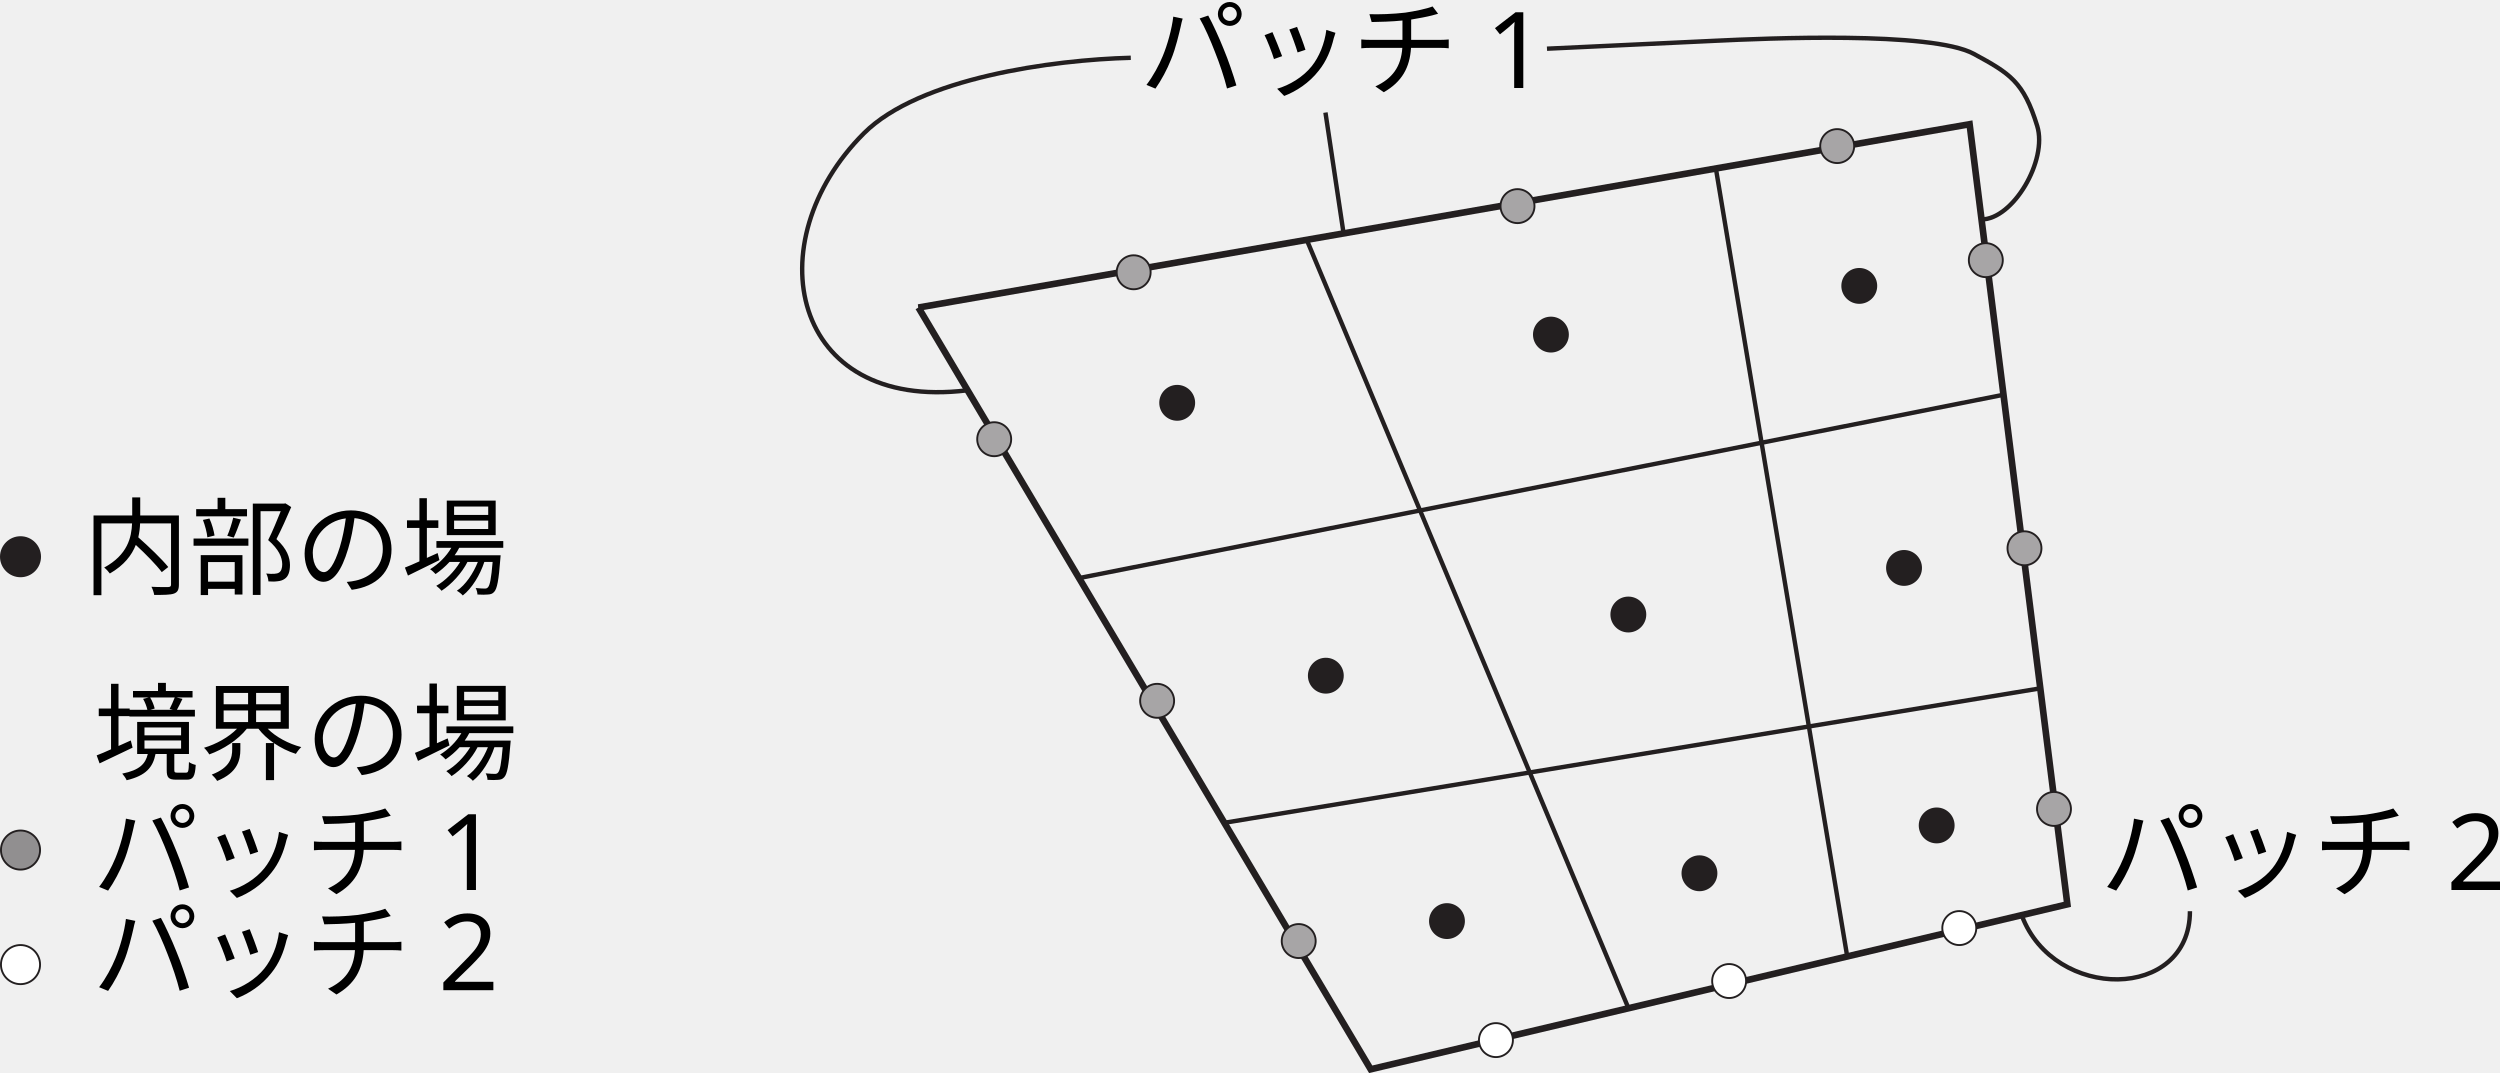
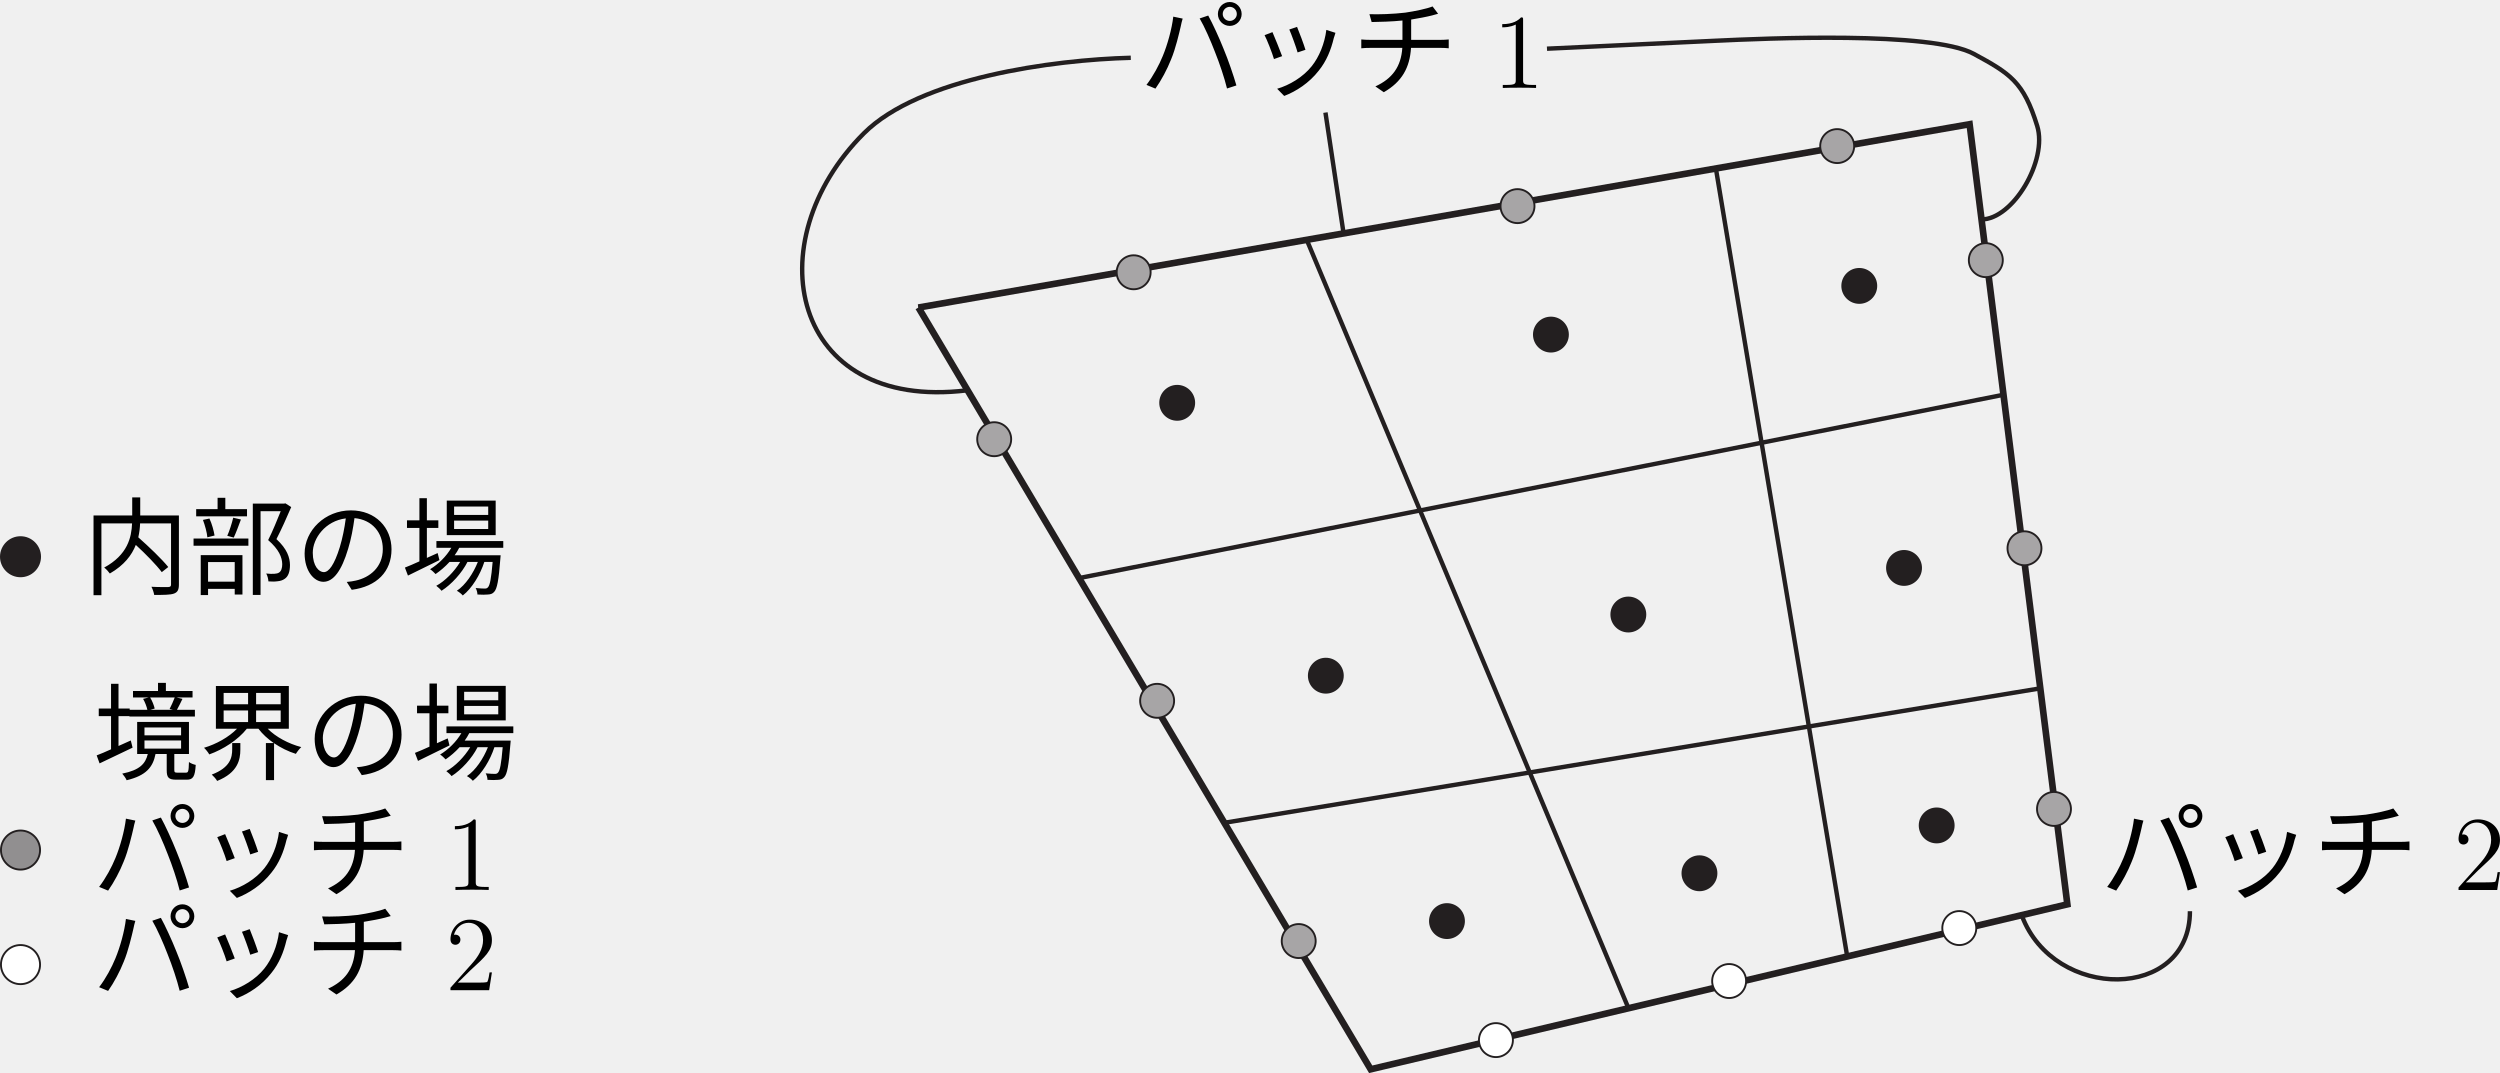
<svg xmlns="http://www.w3.org/2000/svg" id="svg2" version="1.1" width="353.457" height="151.647" xml:space="preserve">
  <defs id="defs6">
    <clipPath id="clipPath30" clipPathUnits="userSpaceOnUse">
      <path id="path32" d="m 1723.51,5301.95 2490,0 0,1179.8 -2490,0 0,-1179.8 z" />
    </clipPath>
    <clipPath id="clipPath256" clipPathUnits="userSpaceOnUse">
      <path id="path258" d="m 1723.51,3916.75 2490,0 0,1179.81 -2490,0 0,-1179.81 z" />
    </clipPath>
    <clipPath id="clipPath500" clipPathUnits="userSpaceOnUse">
      <path id="path502" d="m 1723.51,2511.25 2490,0 0,1199.96 -2490,0 0,-1199.96 z" />
    </clipPath>
  </defs>
  <g transform="matrix(1.25,0,0,-1.25,-215.7848,814.5028)" id="g10">
    <path d="m 174.949,590.844 c 1.216,0 2.21,-0.995 2.21,-2.212 0,-1.216 -0.994,-2.211 -2.21,-2.211 -1.218,0 -2.213,0.995 -2.213,2.211 0,1.217 0.995,2.212 2.213,2.212" style="fill:#231f20;fill-opacity:1;fill-rule:evenodd;stroke:none" id="path34" />
    <path id="path38" style="fill:none;stroke:#231f20;stroke-width:0.216;stroke-linecap:butt;stroke-linejoin:miter;stroke-miterlimit:2.613;stroke-opacity:1;stroke-dasharray:none" d="m 174.948,590.844 c 1.216,0 2.211,-0.995 2.211,-2.213 0,-1.215 -0.995,-2.21 -2.211,-2.21 -1.217,0 -2.212,0.995 -2.212,2.21 0,1.218 0.995,2.213 2.212,2.213 z" />
    <path d="m 174.949,557.666 c 1.216,0 2.21,-0.99 2.21,-2.209 0,-1.216 -0.994,-2.213 -2.21,-2.213 -1.218,0 -2.213,0.997 -2.213,2.213 0,1.219 0.995,2.209 2.213,2.209" style="fill:#918f90;fill-opacity:1;fill-rule:evenodd;stroke:none" id="path40" />
    <path id="path44" style="fill:none;stroke:#231f20;stroke-width:0.216;stroke-linecap:butt;stroke-linejoin:miter;stroke-miterlimit:2.613;stroke-opacity:1;stroke-dasharray:none" d="m 174.948,557.666 c 1.216,0 2.211,-0.99 2.211,-2.209 0,-1.216 -0.995,-2.213 -2.211,-2.213 -1.217,0 -2.212,0.997 -2.212,2.213 0,1.219 0.995,2.209 2.212,2.209 z" />
    <path d="m 174.949,544.711 c 1.216,0 2.21,-0.997 2.21,-2.213 0,-1.217 -0.994,-2.209 -2.21,-2.209 -1.218,0 -2.213,0.992 -2.213,2.209 0,1.216 0.995,2.213 2.213,2.213" style="fill:#ffffff;fill-opacity:1;fill-rule:evenodd;stroke:none" id="path46" />
    <path id="path50" style="fill:none;stroke:#231f20;stroke-width:0.216;stroke-linecap:butt;stroke-linejoin:miter;stroke-miterlimit:2.613;stroke-opacity:1;stroke-dasharray:none" d="m 174.948,544.711 c 1.216,0 2.211,-0.997 2.211,-2.214 0,-1.216 -0.995,-2.208 -2.211,-2.208 -1.217,0 -2.212,0.992 -2.212,2.208 0,1.217 0.995,2.214 2.212,2.214 z" />
    <path id="path54" style="fill:none;stroke:#231f20;stroke-width:0.75;stroke-linecap:butt;stroke-linejoin:miter;stroke-miterlimit:2.613;stroke-opacity:1;stroke-dasharray:none" d="m 276.509,616.818 118.892,20.734 11.058,-88.234 -78.799,-18.658 -51.15,86.158 z" />
    <path id="path58" style="fill:none;stroke:#231f20;stroke-width:0.5;stroke-linecap:butt;stroke-linejoin:miter;stroke-miterlimit:2.613;stroke-opacity:1;stroke-dasharray:none" d="m 320.403,624.535 36.461,-87.081" />
    <path id="path62" style="fill:none;stroke:#231f20;stroke-width:0.5;stroke-linecap:butt;stroke-linejoin:miter;stroke-miterlimit:2.613;stroke-opacity:1;stroke-dasharray:none" d="m 381.575,543.33 -14.861,89.155" />
    <path id="path66" style="fill:none;stroke:#231f20;stroke-width:0.5;stroke-linecap:butt;stroke-linejoin:miter;stroke-miterlimit:2.613;stroke-opacity:1;stroke-dasharray:none" d="m 294.482,586.179 104.548,20.733" />
    <path id="path70" style="fill:none;stroke:#231f20;stroke-width:0.5;stroke-linecap:butt;stroke-linejoin:miter;stroke-miterlimit:2.613;stroke-opacity:1;stroke-dasharray:none" d="m 311.07,558.534 92.28,15.205" />
    <path d="m 387.988,589.286 c 1.059,0 1.92,-0.863 1.92,-1.918 0,-1.061 -0.861,-1.923 -1.92,-1.923 -1.059,0 -1.923,0.862 -1.923,1.923 0,1.055 0.864,1.918 1.923,1.918" style="fill:#231f20;fill-opacity:1;fill-rule:evenodd;stroke:none" id="path72" />
    <path id="path76" style="fill:none;stroke:#231f20;stroke-width:0.216;stroke-linecap:butt;stroke-linejoin:miter;stroke-miterlimit:2.613;stroke-opacity:1;stroke-dasharray:none" d="m 387.986,589.285 c 1.06,0 1.921,-0.862 1.921,-1.918 0,-1.061 -0.861,-1.922 -1.921,-1.922 -1.058,0 -1.922,0.861 -1.922,1.922 0,1.056 0.864,1.918 1.922,1.918 z" />
    <path d="m 382.923,621.185 c 1.059,0 1.922,-0.86 1.922,-1.92 0,-1.057 -0.863,-1.92 -1.922,-1.92 -1.057,0 -1.92,0.863 -1.92,1.92 0,1.06 0.863,1.92 1.92,1.92" style="fill:#231f20;fill-opacity:1;fill-rule:evenodd;stroke:none" id="path78" />
    <path id="path82" style="fill:none;stroke:#231f20;stroke-width:0.216;stroke-linecap:butt;stroke-linejoin:miter;stroke-miterlimit:2.613;stroke-opacity:1;stroke-dasharray:none" d="m 382.922,621.184 c 1.059,0 1.922,-0.86 1.922,-1.92 0,-1.057 -0.863,-1.92 -1.922,-1.92 -1.057,0 -1.919,0.863 -1.919,1.92 0,1.06 0.862,1.92 1.919,1.92 z" />
    <path d="m 391.681,560.161 c 1.057,0 1.919,-0.863 1.919,-1.921 0,-1.057 -0.862,-1.921 -1.919,-1.921 -1.059,0 -1.922,0.864 -1.922,1.921 0,1.058 0.863,1.921 1.922,1.921" style="fill:#231f20;fill-opacity:1;fill-rule:evenodd;stroke:none" id="path84" />
    <path id="path88" style="fill:none;stroke:#231f20;stroke-width:0.216;stroke-linecap:butt;stroke-linejoin:miter;stroke-miterlimit:2.613;stroke-opacity:1;stroke-dasharray:none" d="m 391.68,560.162 c 1.056,0 1.918,-0.864 1.918,-1.922 0,-1.057 -0.862,-1.921 -1.918,-1.921 -1.059,0 -1.922,0.864 -1.922,1.921 0,1.058 0.863,1.922 1.922,1.922 z" />
    <path d="m 364.849,554.751 c 1.058,0 1.919,-0.862 1.919,-1.92 0,-1.058 -0.861,-1.922 -1.919,-1.922 -1.057,0 -1.922,0.864 -1.922,1.922 0,1.058 0.865,1.92 1.922,1.92" style="fill:#231f20;fill-opacity:1;fill-rule:evenodd;stroke:none" id="path90" />
    <path id="path94" style="fill:none;stroke:#231f20;stroke-width:0.216;stroke-linecap:butt;stroke-linejoin:miter;stroke-miterlimit:2.613;stroke-opacity:1;stroke-dasharray:none" d="m 364.848,554.751 c 1.057,0 1.919,-0.863 1.919,-1.92 0,-1.058 -0.862,-1.923 -1.919,-1.923 -1.057,0 -1.922,0.865 -1.922,1.923 0,1.057 0.865,1.92 1.922,1.92 z" />
    <path d="m 336.29,549.342 c 1.058,0 1.92,-0.862 1.92,-1.921 0,-1.057 -0.862,-1.919 -1.92,-1.919 -1.057,0 -1.92,0.862 -1.92,1.919 0,1.059 0.863,1.921 1.92,1.921" style="fill:#231f20;fill-opacity:1;fill-rule:evenodd;stroke:none" id="path96" />
    <path id="path100" style="fill:none;stroke:#231f20;stroke-width:0.216;stroke-linecap:butt;stroke-linejoin:miter;stroke-miterlimit:2.613;stroke-opacity:1;stroke-dasharray:none" d="m 336.289,549.342 c 1.058,0 1.92,-0.863 1.92,-1.921 0,-1.058 -0.862,-1.92 -1.92,-1.92 -1.057,0 -1.92,0.862 -1.92,1.92 0,1.058 0.863,1.921 1.92,1.921 z" />
    <path d="m 322.589,577.099 c 1.059,0 1.919,-0.865 1.919,-1.922 0,-1.058 -0.86,-1.92 -1.919,-1.92 -1.059,0 -1.921,0.862 -1.921,1.92 0,1.057 0.862,1.922 1.921,1.922" style="fill:#231f20;fill-opacity:1;fill-rule:evenodd;stroke:none" id="path102" />
    <path id="path106" style="fill:none;stroke:#231f20;stroke-width:0.216;stroke-linecap:butt;stroke-linejoin:miter;stroke-miterlimit:2.613;stroke-opacity:1;stroke-dasharray:none" d="m 322.588,577.098 c 1.059,0 1.919,-0.864 1.919,-1.921 0,-1.059 -0.86,-1.92 -1.919,-1.92 -1.058,0 -1.92,0.861 -1.92,1.92 0,1.057 0.862,1.921 1.92,1.921 z" />
    <path d="m 305.778,607.961 c 1.056,0 1.921,-0.863 1.921,-1.92 0,-1.058 -0.865,-1.921 -1.921,-1.921 -1.06,0 -1.922,0.863 -1.922,1.921 0,1.057 0.862,1.92 1.922,1.92" style="fill:#231f20;fill-opacity:1;fill-rule:evenodd;stroke:none" id="path108" />
    <path id="path112" style="fill:none;stroke:#231f20;stroke-width:0.216;stroke-linecap:butt;stroke-linejoin:miter;stroke-miterlimit:2.613;stroke-opacity:1;stroke-dasharray:none" d="m 305.776,607.962 c 1.057,0 1.921,-0.864 1.921,-1.921 0,-1.058 -0.864,-1.921 -1.921,-1.921 -1.059,0 -1.921,0.863 -1.921,1.921 0,1.057 0.862,1.921 1.921,1.921 z" />
    <path d="m 341.83,535.88 c 1.056,0 1.92,-0.862 1.92,-1.921 0,-1.057 -0.864,-1.92 -1.92,-1.92 -1.059,0 -1.922,0.863 -1.922,1.92 0,1.059 0.863,1.921 1.922,1.921" style="fill:#ffffff;fill-opacity:1;fill-rule:evenodd;stroke:none" id="path114" />
    <path id="path118" style="fill:none;stroke:#231f20;stroke-width:0.216;stroke-linecap:butt;stroke-linejoin:miter;stroke-miterlimit:2.613;stroke-opacity:1;stroke-dasharray:none" d="m 341.829,535.88 c 1.056,0 1.919,-0.862 1.919,-1.921 0,-1.057 -0.863,-1.92 -1.919,-1.92 -1.059,0 -1.922,0.863 -1.922,1.92 0,1.059 0.863,1.921 1.922,1.921 z" />
    <path d="m 368.207,542.562 c 1.055,0 1.918,-0.862 1.918,-1.921 0,-1.057 -0.863,-1.921 -1.918,-1.921 -1.059,0 -1.922,0.864 -1.922,1.921 0,1.059 0.863,1.921 1.922,1.921" style="fill:#ffffff;fill-opacity:1;fill-rule:evenodd;stroke:none" id="path120" />
    <path id="path124" style="fill:none;stroke:#231f20;stroke-width:0.216;stroke-linecap:butt;stroke-linejoin:miter;stroke-miterlimit:2.613;stroke-opacity:1;stroke-dasharray:none" d="m 368.205,542.562 c 1.056,0 1.918,-0.862 1.918,-1.921 0,-1.057 -0.862,-1.921 -1.918,-1.921 -1.058,0 -1.921,0.864 -1.921,1.921 0,1.059 0.863,1.921 1.921,1.921 z" />
    <path d="m 404.949,562.027 c 1.056,0 1.919,-0.865 1.919,-1.922 0,-1.056 -0.863,-1.919 -1.919,-1.919 -1.058,0 -1.921,0.863 -1.921,1.919 0,1.057 0.863,1.922 1.921,1.922" style="fill:#a7a5a6;fill-opacity:1;fill-rule:evenodd;stroke:none" id="path126" />
    <path id="path130" style="fill:none;stroke:#231f20;stroke-width:0.216;stroke-linecap:butt;stroke-linejoin:miter;stroke-miterlimit:2.613;stroke-opacity:1;stroke-dasharray:none" d="m 404.948,562.026 c 1.056,0 1.918,-0.865 1.918,-1.922 0,-1.056 -0.862,-1.919 -1.918,-1.919 -1.059,0 -1.922,0.863 -1.922,1.919 0,1.057 0.863,1.922 1.922,1.922 z" />
    <path d="m 401.612,591.508 c 1.056,0 1.919,-0.863 1.919,-1.92 0,-1.058 -0.863,-1.92 -1.919,-1.92 -1.06,0 -1.922,0.862 -1.922,1.92 0,1.057 0.862,1.92 1.922,1.92" style="fill:#a7a5a6;fill-opacity:1;fill-rule:evenodd;stroke:none" id="path132" />
    <path id="path136" style="fill:none;stroke:#231f20;stroke-width:0.216;stroke-linecap:butt;stroke-linejoin:miter;stroke-miterlimit:2.613;stroke-opacity:1;stroke-dasharray:none" d="m 401.611,591.508 c 1.056,0 1.919,-0.863 1.919,-1.92 0,-1.059 -0.863,-1.921 -1.919,-1.921 -1.061,0 -1.922,0.862 -1.922,1.921 0,1.057 0.861,1.92 1.922,1.92 z" />
    <path d="m 397.239,624.098 c 1.057,0 1.92,-0.862 1.92,-1.919 0,-1.06 -0.863,-1.921 -1.92,-1.921 -1.059,0 -1.923,0.861 -1.923,1.921 0,1.057 0.864,1.919 1.923,1.919" style="fill:#a7a5a6;fill-opacity:1;fill-rule:evenodd;stroke:none" id="path138" />
    <path id="path142" style="fill:none;stroke:#231f20;stroke-width:0.216;stroke-linecap:butt;stroke-linejoin:miter;stroke-miterlimit:2.613;stroke-opacity:1;stroke-dasharray:none" d="m 397.238,624.098 c 1.057,0 1.92,-0.863 1.92,-1.92 0,-1.06 -0.863,-1.921 -1.92,-1.921 -1.058,0 -1.923,0.861 -1.923,1.921 0,1.057 0.865,1.92 1.923,1.92 z" />
    <path d="m 380.427,636.998 c 1.059,0 1.92,-0.861 1.92,-1.919 0,-1.059 -0.861,-1.92 -1.92,-1.92 -1.059,0 -1.922,0.861 -1.922,1.92 0,1.058 0.863,1.919 1.922,1.919" style="fill:#a7a5a6;fill-opacity:1;fill-rule:evenodd;stroke:none" id="path144" />
    <path id="path148" style="fill:none;stroke:#231f20;stroke-width:0.216;stroke-linecap:butt;stroke-linejoin:miter;stroke-miterlimit:2.613;stroke-opacity:1;stroke-dasharray:none" d="m 380.425,636.998 c 1.059,0 1.921,-0.861 1.921,-1.92 0,-1.059 -0.862,-1.919 -1.921,-1.919 -1.058,0 -1.921,0.86 -1.921,1.919 0,1.059 0.863,1.92 1.921,1.92 z" />
    <path d="m 344.267,630.209 c 1.058,0 1.921,-0.863 1.921,-1.921 0,-1.057 -0.863,-1.92 -1.921,-1.92 -1.058,0 -1.921,0.863 -1.921,1.92 0,1.058 0.863,1.921 1.921,1.921" style="fill:#a7a5a6;fill-opacity:1;fill-rule:evenodd;stroke:none" id="path150" />
    <path id="path154" style="fill:none;stroke:#231f20;stroke-width:0.216;stroke-linecap:butt;stroke-linejoin:miter;stroke-miterlimit:2.613;stroke-opacity:1;stroke-dasharray:none" d="m 344.267,630.209 c 1.058,0 1.921,-0.863 1.921,-1.921 0,-1.057 -0.863,-1.921 -1.921,-1.921 -1.058,0 -1.921,0.864 -1.921,1.921 0,1.058 0.863,1.921 1.921,1.921 z" />
    <path d="m 300.852,622.726 c 1.059,0 1.92,-0.861 1.92,-1.92 0,-1.058 -0.861,-1.92 -1.92,-1.92 -1.057,0 -1.92,0.862 -1.92,1.92 0,1.059 0.863,1.92 1.92,1.92" style="fill:#a7a5a6;fill-opacity:1;fill-rule:evenodd;stroke:none" id="path156" />
    <path id="path160" style="fill:none;stroke:#231f20;stroke-width:0.216;stroke-linecap:butt;stroke-linejoin:miter;stroke-miterlimit:2.613;stroke-opacity:1;stroke-dasharray:none" d="m 300.851,622.726 c 1.059,0 1.92,-0.862 1.92,-1.92 0,-1.059 -0.861,-1.921 -1.92,-1.921 -1.057,0 -1.92,0.862 -1.92,1.921 0,1.058 0.863,1.92 1.92,1.92 z" />
    <path d="m 285.077,603.846 c 1.059,0 1.922,-0.863 1.922,-1.921 0,-1.058 -0.863,-1.921 -1.922,-1.921 -1.057,0 -1.92,0.863 -1.92,1.921 0,1.058 0.863,1.921 1.92,1.921" style="fill:#a7a5a6;fill-opacity:1;fill-rule:evenodd;stroke:none" id="path162" />
    <path id="path166" style="fill:none;stroke:#231f20;stroke-width:0.216;stroke-linecap:butt;stroke-linejoin:miter;stroke-miterlimit:2.613;stroke-opacity:1;stroke-dasharray:none" d="m 285.076,603.846 c 1.059,0 1.922,-0.863 1.922,-1.921 0,-1.059 -0.863,-1.921 -1.922,-1.921 -1.057,0 -1.919,0.862 -1.919,1.921 0,1.058 0.862,1.921 1.919,1.921 z" />
    <path d="m 303.507,574.256 c 1.059,0 1.922,-0.863 1.922,-1.921 0,-1.058 -0.863,-1.919 -1.922,-1.919 -1.058,0 -1.921,0.861 -1.921,1.919 0,1.058 0.863,1.921 1.921,1.921" style="fill:#a7a5a6;fill-opacity:1;fill-rule:evenodd;stroke:none" id="path168" />
    <path id="path172" style="fill:none;stroke:#231f20;stroke-width:0.216;stroke-linecap:butt;stroke-linejoin:miter;stroke-miterlimit:2.613;stroke-opacity:1;stroke-dasharray:none" d="m 303.506,574.256 c 1.059,0 1.921,-0.864 1.921,-1.922 0,-1.058 -0.862,-1.919 -1.921,-1.919 -1.058,0 -1.921,0.861 -1.921,1.919 0,1.058 0.863,1.922 1.921,1.922 z" />
    <path d="m 319.52,547.084 c 1.058,0 1.921,-0.863 1.921,-1.92 0,-1.059 -0.863,-1.921 -1.921,-1.921 -1.058,0 -1.921,0.862 -1.921,1.921 0,1.057 0.863,1.92 1.921,1.92" style="fill:#a7a5a6;fill-opacity:1;fill-rule:evenodd;stroke:none" id="path174" />
    <path id="path178" style="fill:none;stroke:#231f20;stroke-width:0.216;stroke-linecap:butt;stroke-linejoin:miter;stroke-miterlimit:2.613;stroke-opacity:1;stroke-dasharray:none" d="m 319.52,547.085 c 1.057,0 1.92,-0.863 1.92,-1.921 0,-1.059 -0.863,-1.922 -1.92,-1.922 -1.058,0 -1.921,0.863 -1.921,1.922 0,1.058 0.863,1.921 1.921,1.921 z" />
    <path d="m 394.238,548.554 c 1.058,0 1.92,-0.863 1.92,-1.92 0,-1.059 -0.862,-1.923 -1.92,-1.923 -1.06,0 -1.922,0.864 -1.922,1.923 0,1.057 0.862,1.92 1.922,1.92" style="fill:#ffffff;fill-opacity:1;fill-rule:evenodd;stroke:none" id="path180" />
    <path id="path184" style="fill:none;stroke:#231f20;stroke-width:0.216;stroke-linecap:butt;stroke-linejoin:miter;stroke-miterlimit:2.613;stroke-opacity:1;stroke-dasharray:none" d="m 394.238,548.553 c 1.057,0 1.919,-0.863 1.919,-1.92 0,-1.059 -0.862,-1.923 -1.919,-1.923 -1.06,0 -1.923,0.864 -1.923,1.923 0,1.057 0.863,1.92 1.923,1.92 z" />
    <path d="m 348.047,615.679 c 1.058,0 1.921,-0.862 1.921,-1.921 0,-1.057 -0.863,-1.92 -1.921,-1.92 -1.059,0 -1.92,0.863 -1.92,1.92 0,1.059 0.861,1.921 1.92,1.921" style="fill:#231f20;fill-opacity:1;fill-rule:evenodd;stroke:none" id="path186" />
    <path id="path190" style="fill:none;stroke:#231f20;stroke-width:0.216;stroke-linecap:butt;stroke-linejoin:miter;stroke-miterlimit:2.613;stroke-opacity:1;stroke-dasharray:none" d="m 348.046,615.679 c 1.058,0 1.921,-0.862 1.921,-1.921 0,-1.058 -0.863,-1.921 -1.921,-1.921 -1.058,0 -1.92,0.863 -1.92,1.921 0,1.059 0.862,1.921 1.92,1.921 z" />
    <path d="m 356.804,584.016 c 1.057,0 1.92,-0.862 1.92,-1.92 0,-1.058 -0.863,-1.921 -1.92,-1.921 -1.059,0 -1.921,0.863 -1.921,1.921 0,1.058 0.862,1.92 1.921,1.92" style="fill:#231f20;fill-opacity:1;fill-rule:evenodd;stroke:none" id="path192" />
    <path id="path196" style="fill:none;stroke:#231f20;stroke-width:0.216;stroke-linecap:butt;stroke-linejoin:miter;stroke-miterlimit:2.613;stroke-opacity:1;stroke-dasharray:none" d="m 356.804,584.016 c 1.056,0 1.92,-0.862 1.92,-1.919 0,-1.059 -0.864,-1.922 -1.92,-1.922 -1.059,0 -1.921,0.863 -1.921,1.922 0,1.057 0.862,1.919 1.921,1.919 z" />
    <path style="fill:none;stroke:#231f20;stroke-width:0.625;stroke-linecap:butt;stroke-linejoin:miter;stroke-miterlimit:2.613;stroke-opacity:1;stroke-dasharray:none" d="M 136.708,54.798 C 111.783,57.825 106.756,33.835 122.132,18.462 129.991,10.604 148.902,8.065 159.874,7.778" id="path200" transform="matrix(0.8,0,0,-0.8,172.6278,651.289)" />
    <path id="path204" style="fill:none;stroke:#231f20;stroke-width:0.5;stroke-linecap:butt;stroke-linejoin:miter;stroke-miterlimit:2.613;stroke-opacity:1;stroke-dasharray:none" d="m 324.618,625.055 -2.074,13.817" />
    <path style="fill:none;stroke:#231f20;stroke-width:0.625;stroke-linecap:butt;stroke-linejoin:miter;stroke-miterlimit:2.613;stroke-opacity:1;stroke-dasharray:none" d="M 218.715,6.494 242.554,5.371 c 6.823,-0.322 30.526,-1.392 36.507,1.854 5.122,2.782 7.046,3.941 8.966,10.199 1.495,4.866 -3.417,13.211 -7.899,13.211" id="path6254" transform="matrix(0.8,0,0,-0.8,172.6278,651.289)" />
    <path id="path212" style="fill:none;stroke:#231f20;stroke-width:0.5;stroke-linecap:butt;stroke-linejoin:miter;stroke-miterlimit:2.613;stroke-opacity:1;stroke-dasharray:none" d="m 401.319,548.019 c 3.629,-9.672 19.004,-9.672 19.004,0.52" />
    <text transform="scale(1,-1)" xml:space="preserve" style="font-size:12px;font-style:normal;font-variant:normal;font-weight:normal;font-stretch:normal;text-align:start;line-height:125%;letter-spacing:0px;word-spacing:0px;writing-mode:lr-tb;text-anchor:start;fill:#000000;fill-opacity:1;stroke:none;font-family:IPAMincho;-inkscape-font-specification:IPAMincho" x="301.535" y="-641.653" id="text4712">
-       <tspan id="tspan4714" x="301.535" y="-641.653">パッチ<tspan style="font-size:12px;font-style:normal;font-variant:normal;font-weight:normal;font-stretch:normal;text-align:start;line-height:125%;writing-mode:lr-tb;text-anchor:start;font-family:cmr12;-inkscape-font-specification:cmr12" id="tspan4716"> 1</tspan>
+       <tspan id="tspan4714" x="301.535" y="-641.653">パッチ<tspan style="font-size:12px;font-style:normal;font-variant:normal;font-weight:normal;font-stretch:normal;text-align:start;line-height:125%;writing-mode:lr-tb;text-anchor:start;font-family:LMRoman12;-inkscape-font-specification:LMRoman12" id="tspan4716"> 1</tspan>
      </tspan>
    </text>
    <text transform="scale(1,-1)" id="text4718" y="-550.942" x="410.2" style="font-size:12px;font-style:normal;font-variant:normal;font-weight:normal;font-stretch:normal;text-align:start;line-height:125%;letter-spacing:0px;word-spacing:0px;writing-mode:lr-tb;text-anchor:start;fill:#000000;fill-opacity:1;stroke:none;font-family:IPAMincho;-inkscape-font-specification:IPAMincho" xml:space="preserve">
-       <tspan y="-550.942" x="410.2" id="tspan4720">パッチ<tspan id="tspan4722" style="font-size:12px;font-style:normal;font-variant:normal;font-weight:normal;font-stretch:normal;text-align:start;line-height:125%;writing-mode:lr-tb;text-anchor:start;font-family:cmr12;-inkscape-font-specification:cmr12"> 2</tspan>
+       <tspan y="-550.942" x="410.2" id="tspan4720">パッチ<tspan id="tspan4722" style="font-size:12px;font-style:normal;font-variant:normal;font-weight:normal;font-stretch:normal;text-align:start;line-height:125%;writing-mode:lr-tb;text-anchor:start;font-family:LMRoman12;-inkscape-font-specification:LMRoman12"> 2</tspan>
      </tspan>
    </text>
    <text id="text5990" y="-550.942" x="183.074" style="font-size:12px;font-style:normal;font-variant:normal;font-weight:normal;font-stretch:normal;text-align:start;line-height:125%;letter-spacing:0px;word-spacing:0px;writing-mode:lr-tb;text-anchor:start;fill:#000000;fill-opacity:1;stroke:none;font-family:IPAMincho;-inkscape-font-specification:IPAMincho" xml:space="preserve" transform="scale(1,-1)">
-       <tspan y="-550.942" x="183.074" id="tspan5992">パッチ<tspan id="tspan5994" style="font-size:12px;font-style:normal;font-variant:normal;font-weight:normal;font-stretch:normal;text-align:start;line-height:125%;writing-mode:lr-tb;text-anchor:start;font-family:cmr12;-inkscape-font-specification:cmr12"> 1</tspan>
+       <tspan y="-550.942" x="183.074" id="tspan5992">パッチ<tspan id="tspan5994" style="font-size:12px;font-style:normal;font-variant:normal;font-weight:normal;font-stretch:normal;text-align:start;line-height:125%;writing-mode:lr-tb;text-anchor:start;font-family:LMRoman12;-inkscape-font-specification:LMRoman12"> 1</tspan>
      </tspan>
    </text>
    <text xml:space="preserve" style="font-size:12px;font-style:normal;font-variant:normal;font-weight:normal;font-stretch:normal;text-align:start;line-height:125%;letter-spacing:0px;word-spacing:0px;writing-mode:lr-tb;text-anchor:start;fill:#000000;fill-opacity:1;stroke:none;font-family:IPAMincho;-inkscape-font-specification:IPAMincho" x="183.074" y="-539.602" id="text5996" transform="scale(1,-1)">
-       <tspan id="tspan5998" x="183.074" y="-539.602">パッチ<tspan style="font-size:12px;font-style:normal;font-variant:normal;font-weight:normal;font-stretch:normal;text-align:start;line-height:125%;writing-mode:lr-tb;text-anchor:start;font-family:cmr12;-inkscape-font-specification:cmr12" id="tspan6000"> 2</tspan>
+       <tspan id="tspan5998" x="183.074" y="-539.602">パッチ<tspan style="font-size:12px;font-style:normal;font-variant:normal;font-weight:normal;font-stretch:normal;text-align:start;line-height:125%;writing-mode:lr-tb;text-anchor:start;font-family:LMRoman12;-inkscape-font-specification:LMRoman12" id="tspan6000"> 2</tspan>
      </tspan>
    </text>
    <text transform="scale(1,-1)" xml:space="preserve" style="font-size:12px;font-style:normal;font-variant:normal;font-weight:normal;font-stretch:normal;text-align:start;line-height:125%;letter-spacing:0px;word-spacing:0px;writing-mode:lr-tb;text-anchor:start;fill:#000000;fill-opacity:1;stroke:none;font-family:IPAMincho;-inkscape-font-specification:IPAMincho" x="182.02" y="-585.269" id="text6002">
      <tspan x="182.02" y="-585.269" id="tspan6012">内部の場</tspan>
    </text>
    <text id="text6015" y="-564.302" x="183.157" style="font-size:12px;font-style:normal;font-variant:normal;font-weight:normal;font-stretch:normal;text-align:start;line-height:125%;letter-spacing:0px;word-spacing:0px;writing-mode:lr-tb;text-anchor:start;fill:#000000;fill-opacity:1;stroke:none;font-family:IPAMincho;-inkscape-font-specification:IPAMincho" xml:space="preserve" transform="scale(1,-1)">
      <tspan id="tspan6019" y="-564.302" x="183.157">境界の場</tspan>
    </text>
  </g>
</svg>
